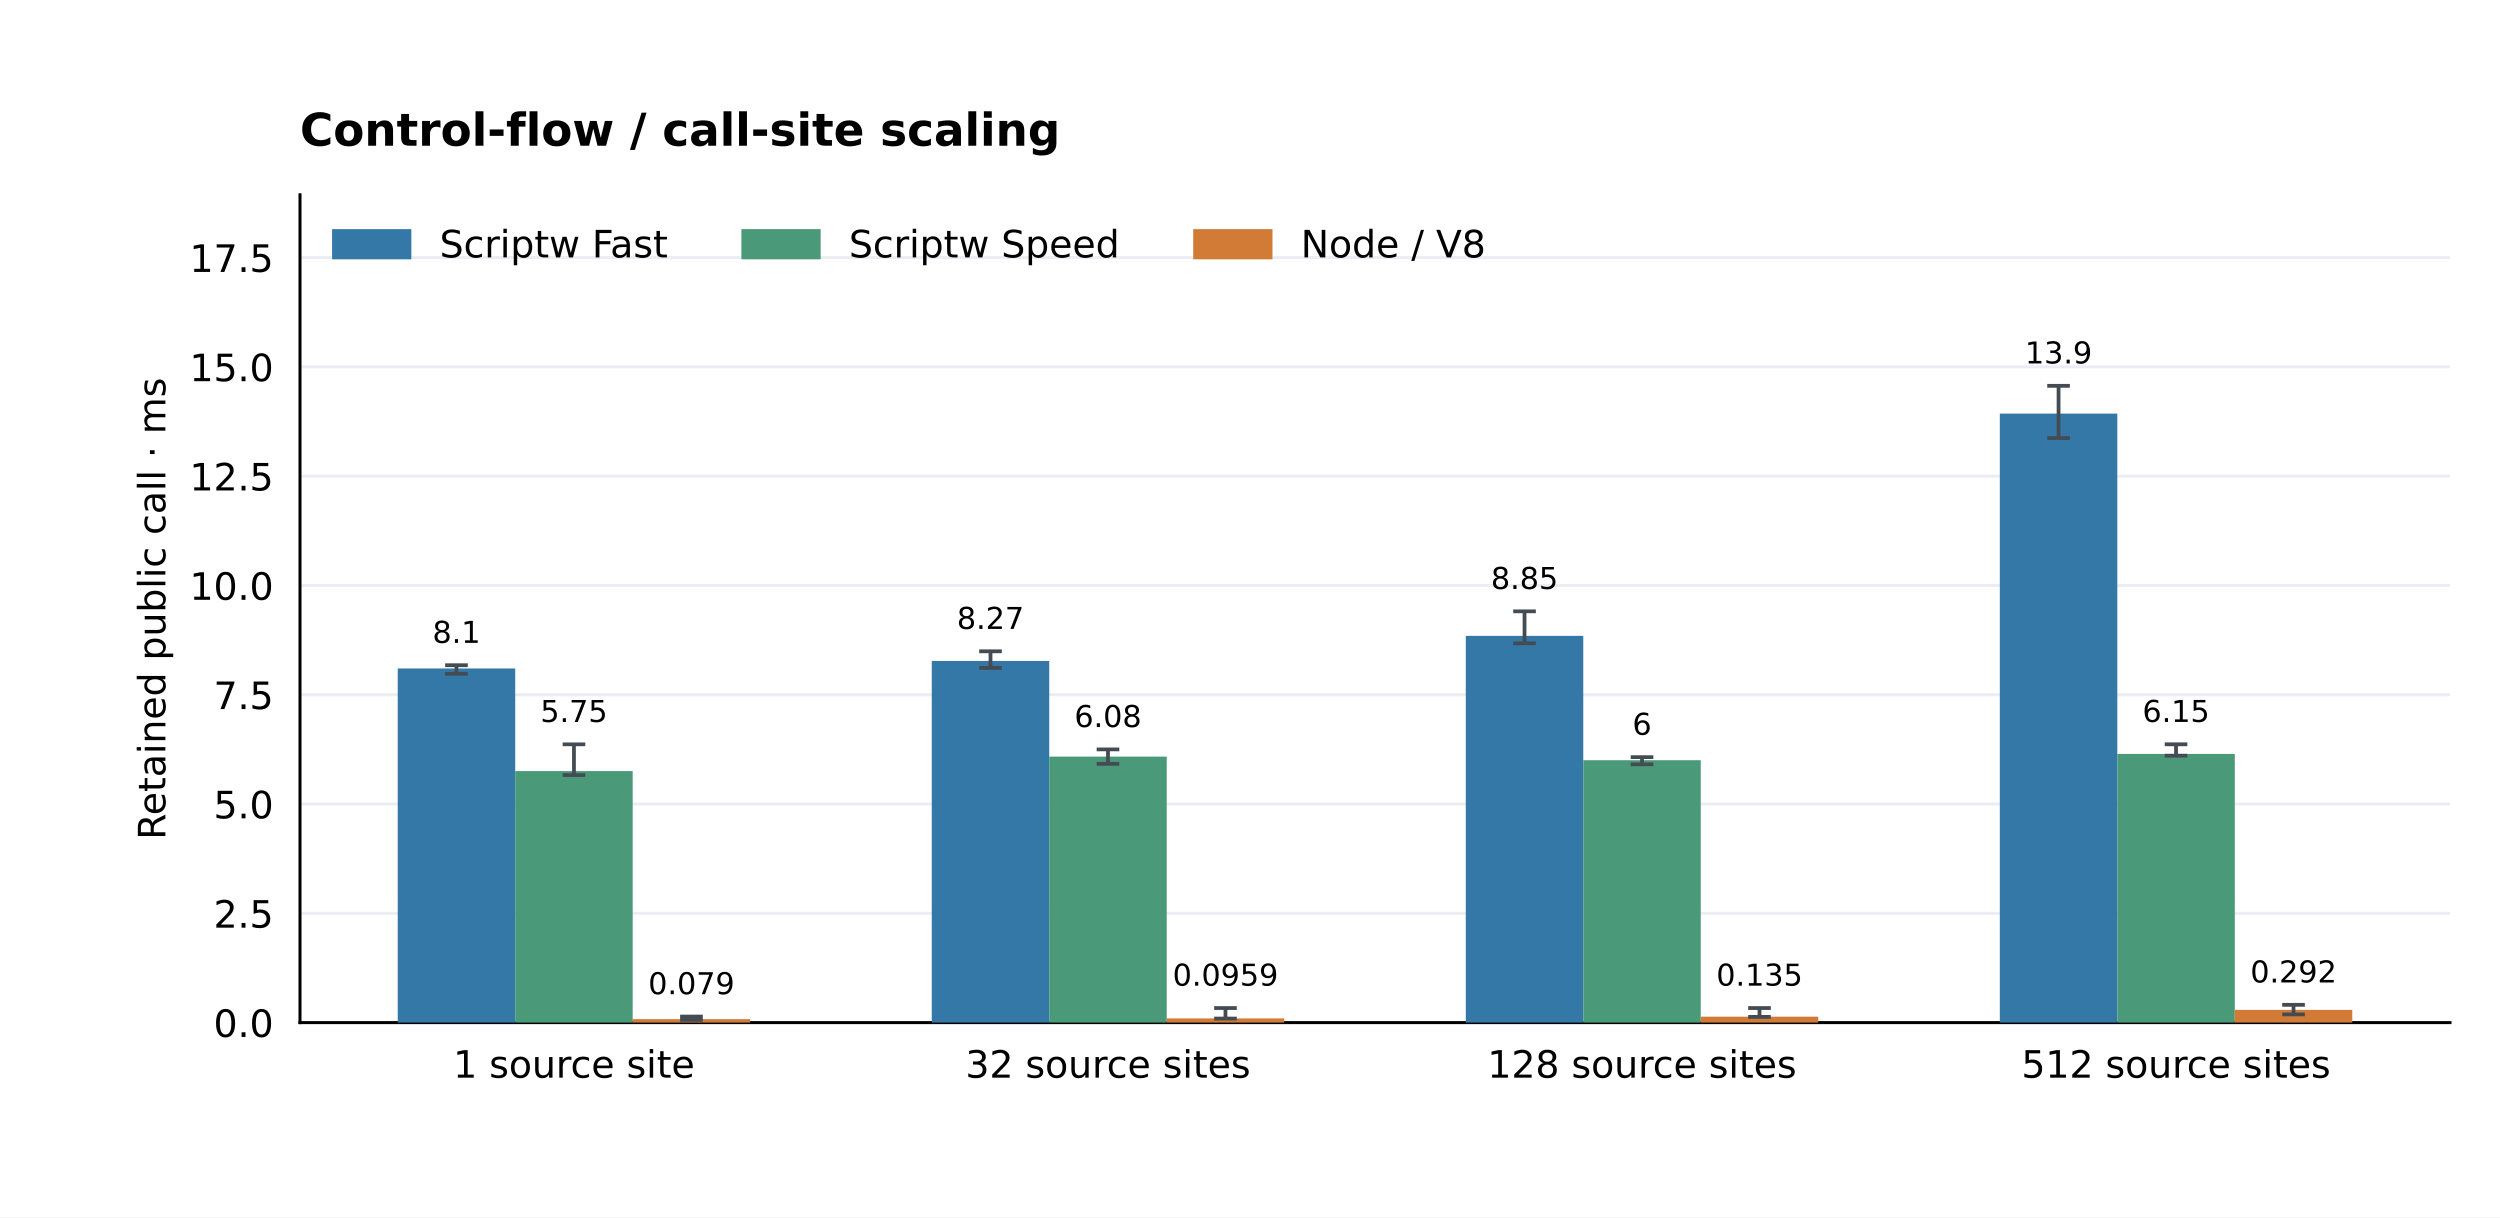
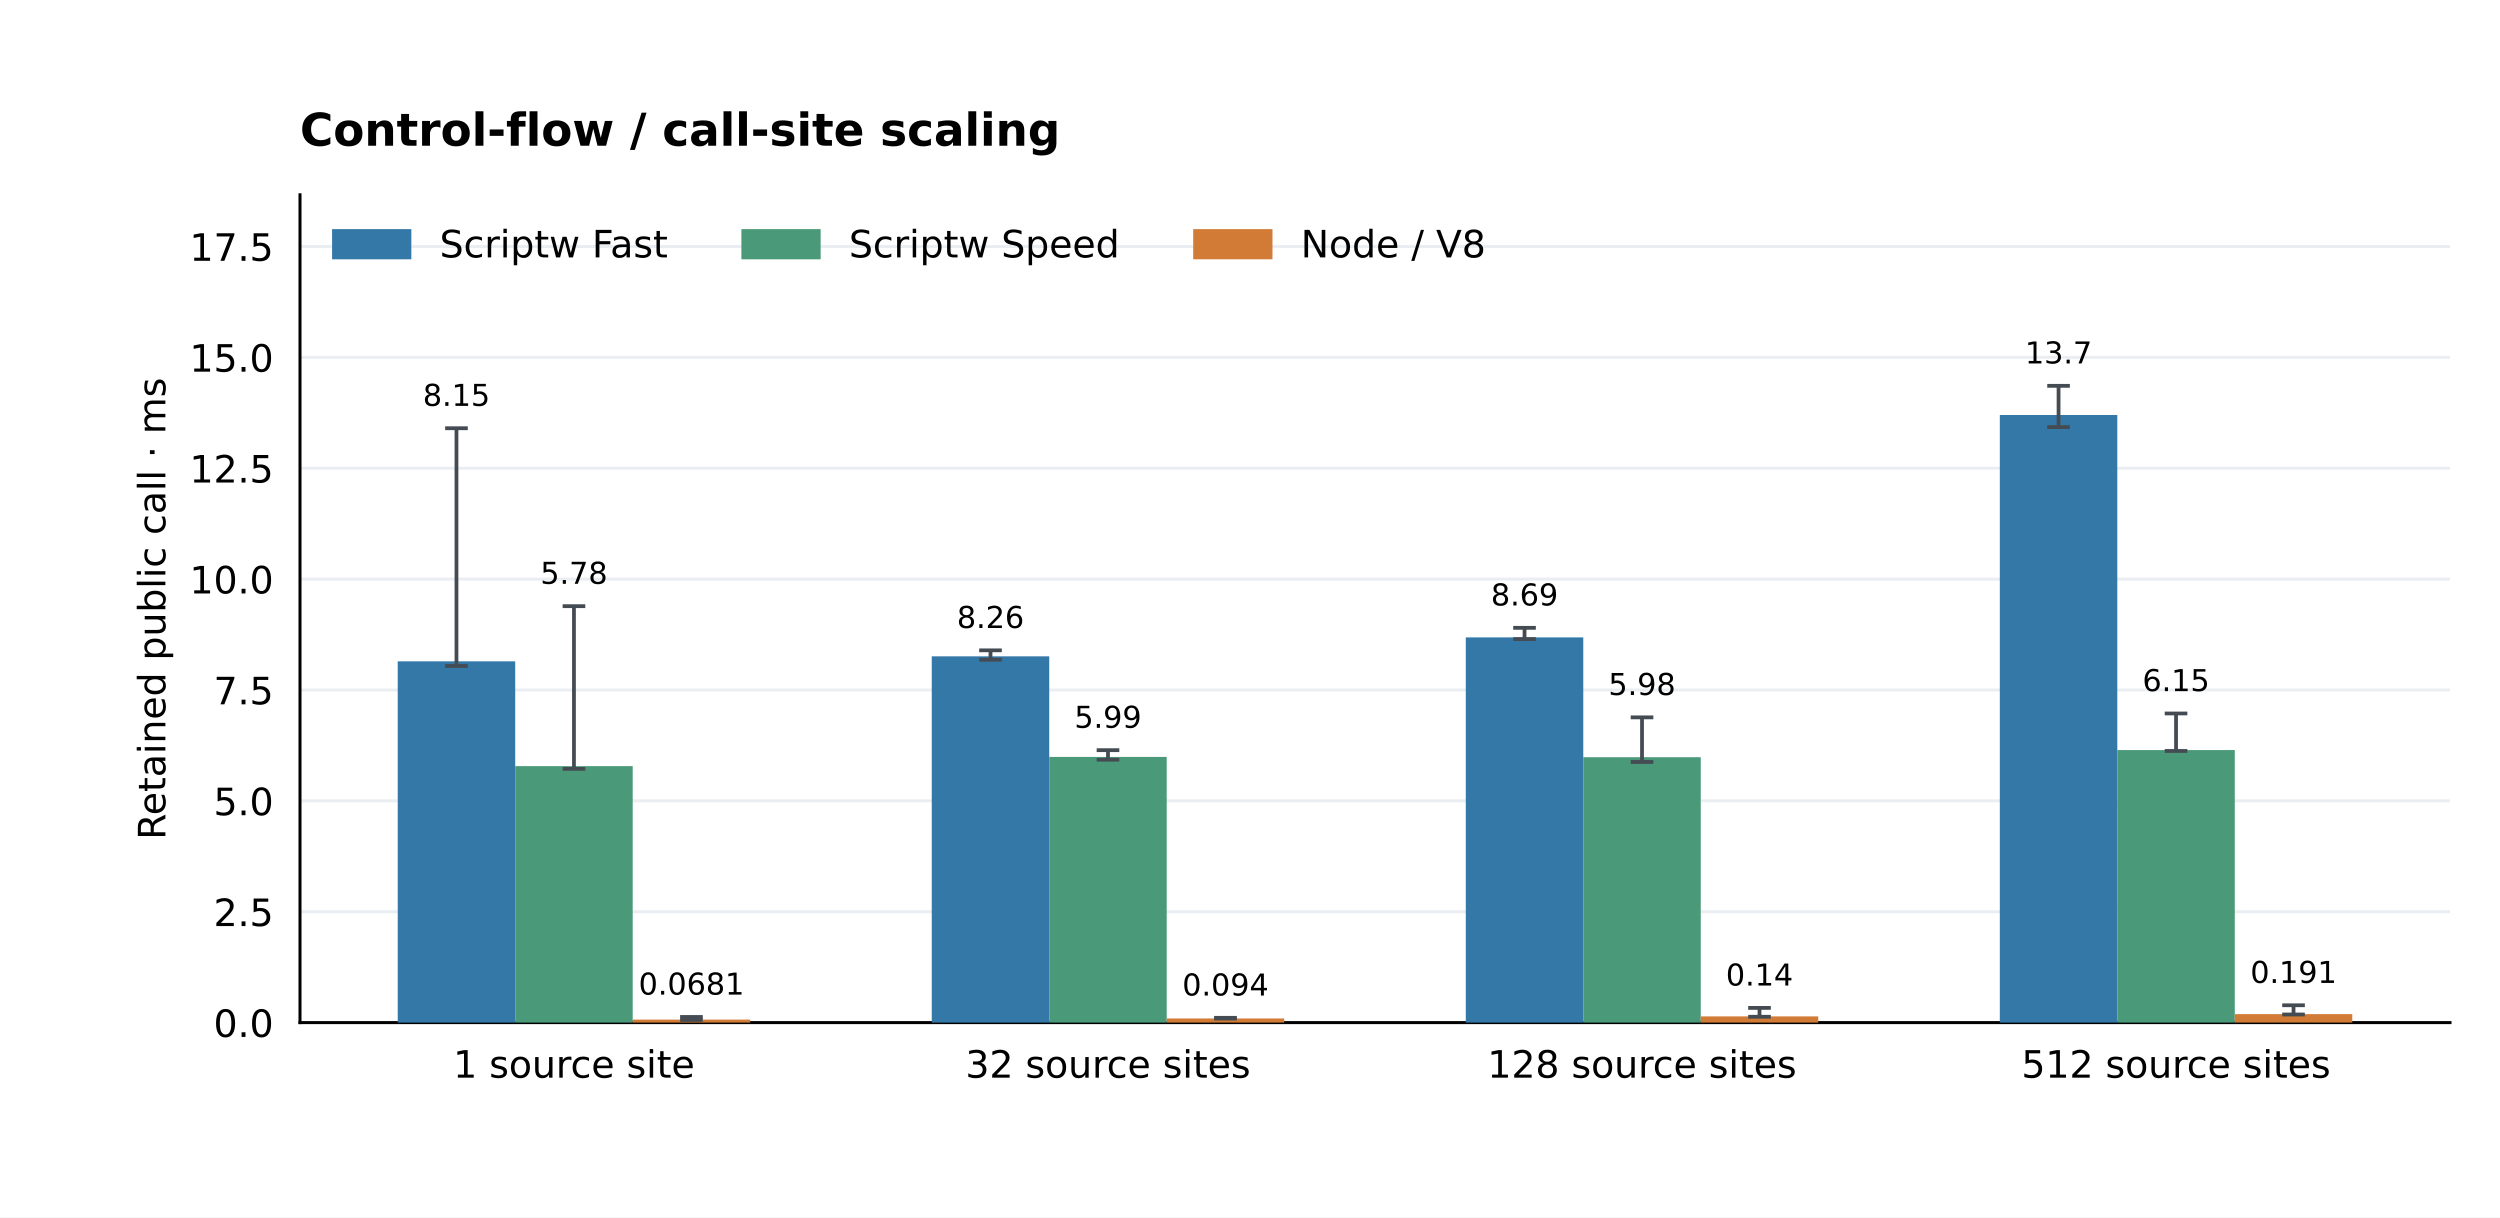
<svg xmlns="http://www.w3.org/2000/svg" xmlns:xlink="http://www.w3.org/1999/xlink" width="662.4pt" height="322.56pt" viewBox="0 0 662.4 322.56" version="1.1">
  <defs>
    <style type="text/css">*{stroke-linejoin: round; stroke-linecap: butt}</style>
  </defs>
  <g id="figure_1">
    <g id="patch_1">
      <path d="M 0 322.56 L 662.4 322.56 L 662.4 0 L 0 0 z " style="fill: #ffffff" />
    </g>
    <g id="axes_1">
      <g id="patch_2">
        <path d="M 79.488 270.95 L 649.152 270.95 L 649.152 51.61 L 79.488 51.61 z " style="fill: #ffffff" />
      </g>
      <g id="matplotlib.axis_1">
        <g id="xtick_1">
          <g id="line2d_1" />
          <g id="text_1">
            <text style="font-size: 10px; font-family: 'DejaVu Sans'; text-anchor: middle" x="152.076" y="285.549" transform="rotate(-0 152.0756 285.5488)">1 source site</text>
          </g>
        </g>
        <g id="xtick_2">
          <g id="line2d_2" />
          <g id="text_2">
            <text style="font-size: 10px; font-family: 'DejaVu Sans'; text-anchor: middle" x="293.572" y="285.549" transform="rotate(-0 293.5719 285.5488)">32 source sites</text>
          </g>
        </g>
        <g id="xtick_3">
          <g id="line2d_3" />
          <g id="text_3">
            <text style="font-size: 10px; font-family: 'DejaVu Sans'; text-anchor: middle" x="435.068" y="285.549" transform="rotate(-0 435.0681 285.5488)">128 source sites</text>
          </g>
        </g>
        <g id="xtick_4">
          <g id="line2d_4" />
          <g id="text_4">
            <text style="font-size: 10px; font-family: 'DejaVu Sans'; text-anchor: middle" x="576.564" y="285.549" transform="rotate(-0 576.5644 285.5488)">512 source sites</text>
          </g>
        </g>
      </g>
      <g id="matplotlib.axis_2">
        <g id="ytick_1">
          <g id="line2d_5">
            <path d="M 79.488 270.95 L 649.152 270.95 " clip-path="url(#p9133a83681)" style="fill: none; stroke: #eaeef2; stroke-width: 0.8; stroke-linecap: square" />
          </g>
          <g id="line2d_6" />
          <g id="text_5">
            <text style="font-size: 10px; font-family: 'DejaVu Sans'; text-anchor: end" x="72.488" y="274.749" transform="rotate(-0 72.488 274.7492)">0.0</text>
          </g>
        </g>
        <g id="ytick_2">
          <g id="line2d_7">
-             <path d="M 79.488 241.992 L 649.152 241.992 " clip-path="url(#p9133a83681)" style="fill: none; stroke: #eaeef2; stroke-width: 0.8; stroke-linecap: square" />
+             <path d="M 79.488 241.573 L 649.152 241.573 " clip-path="url(#p9133a83681)" style="fill: none; stroke: #eaeef2; stroke-width: 0.8; stroke-linecap: square" />
          </g>
          <g id="line2d_8" />
          <g id="text_6">
-             <text style="font-size: 10px; font-family: 'DejaVu Sans'; text-anchor: end" x="72.488" y="245.791" transform="rotate(-0 72.488 245.7911)">2.5</text>
+             <text style="font-size: 10px; font-family: 'DejaVu Sans'; text-anchor: end" x="72.488" y="245.372" transform="rotate(-0 72.488 245.3715)">2.5</text>
          </g>
        </g>
        <g id="ytick_3">
          <g id="line2d_9">
-             <path d="M 79.488 213.034 L 649.152 213.034 " clip-path="url(#p9133a83681)" style="fill: none; stroke: #eaeef2; stroke-width: 0.8; stroke-linecap: square" />
+             <path d="M 79.488 212.195 L 649.152 212.195 " clip-path="url(#p9133a83681)" style="fill: none; stroke: #eaeef2; stroke-width: 0.8; stroke-linecap: square" />
          </g>
          <g id="line2d_10" />
          <g id="text_7">
-             <text style="font-size: 10px; font-family: 'DejaVu Sans'; text-anchor: end" x="72.488" y="216.833" transform="rotate(-0 72.488 216.8329)">5.0</text>
+             <text style="font-size: 10px; font-family: 'DejaVu Sans'; text-anchor: end" x="72.488" y="215.994" transform="rotate(-0 72.488 215.9939)">5.0</text>
          </g>
        </g>
        <g id="ytick_4">
          <g id="line2d_11">
-             <path d="M 79.488 184.076 L 649.152 184.076 " clip-path="url(#p9133a83681)" style="fill: none; stroke: #eaeef2; stroke-width: 0.8; stroke-linecap: square" />
+             <path d="M 79.488 182.817 L 649.152 182.817 " clip-path="url(#p9133a83681)" style="fill: none; stroke: #eaeef2; stroke-width: 0.8; stroke-linecap: square" />
          </g>
          <g id="line2d_12" />
          <g id="text_8">
-             <text style="font-size: 10px; font-family: 'DejaVu Sans'; text-anchor: end" x="72.488" y="187.875" transform="rotate(-0 72.488 187.8748)">7.5</text>
+             <text style="font-size: 10px; font-family: 'DejaVu Sans'; text-anchor: end" x="72.488" y="186.616" transform="rotate(-0 72.488 186.6162)">7.5</text>
          </g>
        </g>
        <g id="ytick_5">
          <g id="line2d_13">
-             <path d="M 79.488 155.118 L 649.152 155.118 " clip-path="url(#p9133a83681)" style="fill: none; stroke: #eaeef2; stroke-width: 0.8; stroke-linecap: square" />
+             <path d="M 79.488 153.44 L 649.152 153.44 " clip-path="url(#p9133a83681)" style="fill: none; stroke: #eaeef2; stroke-width: 0.8; stroke-linecap: square" />
          </g>
          <g id="line2d_14" />
          <g id="text_9">
-             <text style="font-size: 10px; font-family: 'DejaVu Sans'; text-anchor: end" x="72.488" y="158.917" transform="rotate(-0 72.488 158.9166)">10.0</text>
+             <text style="font-size: 10px; font-family: 'DejaVu Sans'; text-anchor: end" x="72.488" y="157.238" transform="rotate(-0 72.488 157.2385)">10.0</text>
          </g>
        </g>
        <g id="ytick_6">
          <g id="line2d_15">
-             <path d="M 79.488 126.16 L 649.152 126.16 " clip-path="url(#p9133a83681)" style="fill: none; stroke: #eaeef2; stroke-width: 0.8; stroke-linecap: square" />
+             <path d="M 79.488 124.062 L 649.152 124.062 " clip-path="url(#p9133a83681)" style="fill: none; stroke: #eaeef2; stroke-width: 0.8; stroke-linecap: square" />
          </g>
          <g id="line2d_16" />
          <g id="text_10">
-             <text style="font-size: 10px; font-family: 'DejaVu Sans'; text-anchor: end" x="72.488" y="129.958" transform="rotate(-0 72.488 129.9585)">12.5</text>
+             <text style="font-size: 10px; font-family: 'DejaVu Sans'; text-anchor: end" x="72.488" y="127.861" transform="rotate(-0 72.488 127.8608)">12.5</text>
          </g>
        </g>
        <g id="ytick_7">
          <g id="line2d_17">
-             <path d="M 79.488 97.202 L 649.152 97.202 " clip-path="url(#p9133a83681)" style="fill: none; stroke: #eaeef2; stroke-width: 0.8; stroke-linecap: square" />
+             <path d="M 79.488 94.684 L 649.152 94.684 " clip-path="url(#p9133a83681)" style="fill: none; stroke: #eaeef2; stroke-width: 0.8; stroke-linecap: square" />
          </g>
          <g id="line2d_18" />
          <g id="text_11">
-             <text style="font-size: 10px; font-family: 'DejaVu Sans'; text-anchor: end" x="72.488" y="101" transform="rotate(-0 72.488 101.0003)">15.0</text>
+             <text style="font-size: 10px; font-family: 'DejaVu Sans'; text-anchor: end" x="72.488" y="98.483" transform="rotate(-0 72.488 98.4831)">15.0</text>
          </g>
        </g>
        <g id="ytick_8">
          <g id="line2d_19">
-             <path d="M 79.488 68.243 L 649.152 68.243 " clip-path="url(#p9133a83681)" style="fill: none; stroke: #eaeef2; stroke-width: 0.8; stroke-linecap: square" />
+             <path d="M 79.488 65.307 L 649.152 65.307 " clip-path="url(#p9133a83681)" style="fill: none; stroke: #eaeef2; stroke-width: 0.8; stroke-linecap: square" />
          </g>
          <g id="line2d_20" />
          <g id="text_12">
-             <text style="font-size: 10px; font-family: 'DejaVu Sans'; text-anchor: end" x="72.488" y="72.042" transform="rotate(-0 72.488 72.0422)">17.5</text>
+             <text style="font-size: 10px; font-family: 'DejaVu Sans'; text-anchor: end" x="72.488" y="69.105" transform="rotate(-0 72.488 69.10541)">17.5</text>
          </g>
        </g>
        <g id="text_13">
          <text style="font-size: 10px; font-family: 'DejaVu Sans'; text-anchor: middle" x="43.82" y="161.28" transform="rotate(-90 43.82003 161.28)">Retained public call · ms</text>
        </g>
      </g>
      <g id="patch_3">
        <path d="M 79.488 270.95 L 79.488 51.61 " style="fill: none; stroke: #000000; stroke-width: 0.8; stroke-linejoin: miter; stroke-linecap: square" />
      </g>
      <g id="patch_4">
        <path d="M 79.488 270.95 L 649.152 270.95 " style="fill: none; stroke: #000000; stroke-width: 0.8; stroke-linejoin: miter; stroke-linecap: square" />
      </g>
      <g id="patch_5">
-         <path d="M 105.382 270.95 L 136.511 270.95 L 136.511 177.122 L 105.382 177.122 z " clip-path="url(#p9133a83681)" style="fill: #3478a8" />
+         <path d="M 105.382 270.95 L 136.511 270.95 L 136.511 175.235 L 105.382 175.235 z " clip-path="url(#p9133a83681)" style="fill: #3478a8" />
      </g>
      <g id="text_14">
-         <text style="font-size: 8px; font-family: 'DejaVu Sans'; text-anchor: middle" x="120.946" y="170.338" transform="rotate(-0 120.9464 170.3379)">8.1</text>
+         <text style="font-size: 8px; font-family: 'DejaVu Sans'; text-anchor: middle" x="120.946" y="107.543" transform="rotate(-0 120.9464 107.5427)">8.15</text>
      </g>
      <g id="patch_6">
-         <path d="M 246.878 270.95 L 278.007 270.95 L 278.007 175.122 L 246.878 175.122 z " clip-path="url(#p9133a83681)" style="fill: #3478a8" />
+         <path d="M 246.878 270.95 L 278.007 270.95 L 278.007 173.898 L 246.878 173.898 z " clip-path="url(#p9133a83681)" style="fill: #3478a8" />
      </g>
      <g id="text_15">
-         <text style="font-size: 8px; font-family: 'DejaVu Sans'; text-anchor: middle" x="262.443" y="166.644" transform="rotate(-0 262.4427 166.6435)">8.27</text>
+         <text style="font-size: 8px; font-family: 'DejaVu Sans'; text-anchor: middle" x="262.443" y="166.393" transform="rotate(-0 262.4427 166.3932)">8.26</text>
      </g>
      <g id="patch_7">
-         <path d="M 388.374 270.95 L 419.504 270.95 L 419.504 168.487 L 388.374 168.487 z " clip-path="url(#p9133a83681)" style="fill: #3478a8" />
+         <path d="M 388.374 270.95 L 419.504 270.95 L 419.504 168.881 L 388.374 168.881 z " clip-path="url(#p9133a83681)" style="fill: #3478a8" />
      </g>
      <g id="text_16">
-         <text style="font-size: 8px; font-family: 'DejaVu Sans'; text-anchor: middle" x="403.939" y="156.06" transform="rotate(-0 403.939 156.06)">8.85</text>
+         <text style="font-size: 8px; font-family: 'DejaVu Sans'; text-anchor: middle" x="403.939" y="160.425" transform="rotate(-0 403.939 160.4249)">8.69</text>
      </g>
      <g id="patch_8">
-         <path d="M 529.871 270.95 L 561 270.95 L 561 109.594 L 529.871 109.594 z " clip-path="url(#p9133a83681)" style="fill: #3478a8" />
+         <path d="M 529.871 270.95 L 561 270.95 L 561 109.967 L 529.871 109.967 z " clip-path="url(#p9133a83681)" style="fill: #3478a8" />
      </g>
      <g id="text_17">
-         <text style="font-size: 8px; font-family: 'DejaVu Sans'; text-anchor: middle" x="545.435" y="96.305" transform="rotate(-0 545.4352 96.30483)">13.9</text>
+         <text style="font-size: 8px; font-family: 'DejaVu Sans'; text-anchor: middle" x="545.435" y="96.305" transform="rotate(-0 545.4352 96.30483)">13.7</text>
      </g>
      <g id="patch_9">
-         <path d="M 136.511 270.95 L 167.64 270.95 L 167.64 204.301 L 136.511 204.301 z " clip-path="url(#p9133a83681)" style="fill: #4a9a79" />
+         <path d="M 136.511 270.95 L 167.64 270.95 L 167.64 202.992 L 136.511 202.992 z " clip-path="url(#p9133a83681)" style="fill: #4a9a79" />
      </g>
      <g id="text_18">
-         <text style="font-size: 8px; font-family: 'DejaVu Sans'; text-anchor: middle" x="152.076" y="191.295" transform="rotate(-0 152.0756 191.2949)">5.75</text>
+         <text style="font-size: 8px; font-family: 'DejaVu Sans'; text-anchor: middle" x="152.076" y="154.692" transform="rotate(-0 152.0756 154.6918)">5.78</text>
      </g>
      <g id="patch_10">
-         <path d="M 278.007 270.95 L 309.136 270.95 L 309.136 200.473 L 278.007 200.473 z " clip-path="url(#p9133a83681)" style="fill: #4a9a79" />
+         <path d="M 278.007 270.95 L 309.136 270.95 L 309.136 200.553 L 278.007 200.553 z " clip-path="url(#p9133a83681)" style="fill: #4a9a79" />
      </g>
      <g id="text_19">
-         <text style="font-size: 8px; font-family: 'DejaVu Sans'; text-anchor: middle" x="293.572" y="192.642" transform="rotate(-0 293.5719 192.6423)">6.08</text>
+         <text style="font-size: 8px; font-family: 'DejaVu Sans'; text-anchor: middle" x="293.572" y="192.841" transform="rotate(-0 293.5719 192.8413)">5.99</text>
      </g>
      <g id="patch_11">
-         <path d="M 419.504 270.95 L 450.633 270.95 L 450.633 201.414 L 419.504 201.414 z " clip-path="url(#p9133a83681)" style="fill: #4a9a79" />
+         <path d="M 419.504 270.95 L 450.633 270.95 L 450.633 200.62 L 419.504 200.62 z " clip-path="url(#p9133a83681)" style="fill: #4a9a79" />
      </g>
      <g id="text_20">
-         <text style="font-size: 8px; font-family: 'DejaVu Sans'; text-anchor: middle" x="435.068" y="194.69" transform="rotate(-0 435.0681 194.6901)">6</text>
+         <text style="font-size: 8px; font-family: 'DejaVu Sans'; text-anchor: middle" x="435.068" y="184.151" transform="rotate(-0 435.0681 184.1513)">5.98</text>
      </g>
      <g id="patch_12">
-         <path d="M 561 270.95 L 592.129 270.95 L 592.129 199.762 L 561 199.762 z " clip-path="url(#p9133a83681)" style="fill: #4a9a79" />
+         <path d="M 561 270.95 L 592.129 270.95 L 592.129 198.739 L 561 198.739 z " clip-path="url(#p9133a83681)" style="fill: #4a9a79" />
      </g>
      <g id="text_21">
-         <text style="font-size: 8px; font-family: 'DejaVu Sans'; text-anchor: middle" x="576.564" y="191.284" transform="rotate(-0 576.5644 191.2839)">6.15</text>
+         <text style="font-size: 8px; font-family: 'DejaVu Sans'; text-anchor: middle" x="576.564" y="183.118" transform="rotate(-0 576.5644 183.1185)">6.15</text>
      </g>
      <g id="patch_13">
-         <path d="M 167.64 270.95 L 198.769 270.95 L 198.769 270.035 L 167.64 270.035 z " clip-path="url(#p9133a83681)" style="fill: #d17b36" />
+         <path d="M 167.64 270.95 L 198.769 270.95 L 198.769 270.15 L 167.64 270.15 z " clip-path="url(#p9133a83681)" style="fill: #d17b36" />
      </g>
      <g id="text_22">
-         <text style="font-size: 8px; font-family: 'DejaVu Sans'; text-anchor: middle" x="183.205" y="263.428" transform="rotate(-0 183.2048 263.4281)">0.079</text>
+         <text style="font-size: 8px; font-family: 'DejaVu Sans'; text-anchor: middle" x="183.205" y="263.537" transform="rotate(-0 183.2048 263.5369)">0.0681</text>
      </g>
      <g id="patch_14">
-         <path d="M 309.136 270.95 L 340.266 270.95 L 340.266 269.84 L 309.136 269.84 z " clip-path="url(#p9133a83681)" style="fill: #d17b36" />
+         <path d="M 309.136 270.95 L 340.266 270.95 L 340.266 269.846 L 309.136 269.846 z " clip-path="url(#p9133a83681)" style="fill: #d17b36" />
      </g>
      <g id="text_23">
-         <text style="font-size: 8px; font-family: 'DejaVu Sans'; text-anchor: middle" x="324.701" y="261.164" transform="rotate(-0 324.701 261.164)">0.0959</text>
+         <text style="font-size: 8px; font-family: 'DejaVu Sans'; text-anchor: middle" x="324.701" y="263.769" transform="rotate(-0 324.701 263.7685)">0.094</text>
      </g>
      <g id="patch_15">
-         <path d="M 450.633 270.95 L 481.762 270.95 L 481.762 269.381 L 450.633 269.381 z " clip-path="url(#p9133a83681)" style="fill: #d17b36" />
+         <path d="M 450.633 270.95 L 481.762 270.95 L 481.762 269.31 L 450.633 269.31 z " clip-path="url(#p9133a83681)" style="fill: #d17b36" />
      </g>
      <g id="text_24">
-         <text style="font-size: 8px; font-family: 'DejaVu Sans'; text-anchor: middle" x="466.197" y="261.162" transform="rotate(-0 466.1973 261.1624)">0.135</text>
+         <text style="font-size: 8px; font-family: 'DejaVu Sans'; text-anchor: middle" x="466.197" y="261.134" transform="rotate(-0 466.1973 261.1339)">0.14</text>
      </g>
      <g id="patch_16">
-         <path d="M 592.129 270.95 L 623.258 270.95 L 623.258 267.57 L 592.129 267.57 z " clip-path="url(#p9133a83681)" style="fill: #d17b36" />
+         <path d="M 592.129 270.95 L 623.258 270.95 L 623.258 268.7 L 592.129 268.7 z " clip-path="url(#p9133a83681)" style="fill: #d17b36" />
      </g>
      <g id="text_25">
-         <text style="font-size: 8px; font-family: 'DejaVu Sans'; text-anchor: middle" x="607.694" y="260.314" transform="rotate(-0 607.6936 260.3143)">0.292</text>
+         <text style="font-size: 8px; font-family: 'DejaVu Sans'; text-anchor: middle" x="607.694" y="260.433" transform="rotate(-0 607.6936 260.4331)">0.191</text>
      </g>
      <g id="text_26">
        <text style="font-weight: 700; font-size: 12px; font-family: 'DejaVu Sans'; text-anchor: start" x="79.488" y="38.61" transform="rotate(-0 79.488 38.6096)">Control-flow / call-site scaling</text>
      </g>
      <g id="LineCollection_1">
-         <path d="M 120.946 178.53 L 120.946 176.26 " clip-path="url(#p9133a83681)" style="fill: none; stroke: #444b52" />
+         <path d="M 120.946 176.457 L 120.946 113.465 " clip-path="url(#p9133a83681)" style="fill: none; stroke: #444b52" />
      </g>
      <g id="line2d_21">
        <defs>
          <path id="m7a061bc9fe" d="M 3 0 L -3 -0 " style="stroke: #444b52" />
        </defs>
        <g clip-path="url(#p9133a83681)">
-           <use xlink:href="#m7a061bc9fe" x="120.946" y="178.53" style="fill: #1f77b4; stroke: #444b52" />
+           <use xlink:href="#m7a061bc9fe" x="120.946" y="176.457" style="fill: #1f77b4; stroke: #444b52" />
        </g>
      </g>
      <g id="line2d_22">
        <g clip-path="url(#p9133a83681)">
-           <use xlink:href="#m7a061bc9fe" x="120.946" y="176.26" style="fill: #1f77b4; stroke: #444b52" />
+           <use xlink:href="#m7a061bc9fe" x="120.946" y="113.465" style="fill: #1f77b4; stroke: #444b52" />
        </g>
      </g>
      <g id="LineCollection_2">
-         <path d="M 262.443 176.963 L 262.443 172.565 " clip-path="url(#p9133a83681)" style="fill: none; stroke: #444b52" />
+         <path d="M 262.443 174.797 L 262.443 172.315 " clip-path="url(#p9133a83681)" style="fill: none; stroke: #444b52" />
      </g>
      <g id="line2d_23">
        <g clip-path="url(#p9133a83681)">
-           <use xlink:href="#m7a061bc9fe" x="262.443" y="176.963" style="fill: #1f77b4; stroke: #444b52" />
+           <use xlink:href="#m7a061bc9fe" x="262.443" y="174.797" style="fill: #1f77b4; stroke: #444b52" />
        </g>
      </g>
      <g id="line2d_24">
        <g clip-path="url(#p9133a83681)">
-           <use xlink:href="#m7a061bc9fe" x="262.443" y="172.565" style="fill: #1f77b4; stroke: #444b52" />
+           <use xlink:href="#m7a061bc9fe" x="262.443" y="172.315" style="fill: #1f77b4; stroke: #444b52" />
        </g>
      </g>
      <g id="LineCollection_3">
-         <path d="M 403.939 170.458 L 403.939 161.982 " clip-path="url(#p9133a83681)" style="fill: none; stroke: #444b52" />
+         <path d="M 403.939 169.336 L 403.939 166.347 " clip-path="url(#p9133a83681)" style="fill: none; stroke: #444b52" />
      </g>
      <g id="line2d_25">
        <g clip-path="url(#p9133a83681)">
-           <use xlink:href="#m7a061bc9fe" x="403.939" y="170.458" style="fill: #1f77b4; stroke: #444b52" />
+           <use xlink:href="#m7a061bc9fe" x="403.939" y="169.336" style="fill: #1f77b4; stroke: #444b52" />
        </g>
      </g>
      <g id="line2d_26">
        <g clip-path="url(#p9133a83681)">
-           <use xlink:href="#m7a061bc9fe" x="403.939" y="161.982" style="fill: #1f77b4; stroke: #444b52" />
+           <use xlink:href="#m7a061bc9fe" x="403.939" y="166.347" style="fill: #1f77b4; stroke: #444b52" />
        </g>
      </g>
      <g id="LineCollection_4">
-         <path d="M 545.435 116.071 L 545.435 102.227 " clip-path="url(#p9133a83681)" style="fill: none; stroke: #444b52" />
+         <path d="M 545.435 113.169 L 545.435 102.227 " clip-path="url(#p9133a83681)" style="fill: none; stroke: #444b52" />
      </g>
      <g id="line2d_27">
        <g clip-path="url(#p9133a83681)">
-           <use xlink:href="#m7a061bc9fe" x="545.435" y="116.071" style="fill: #1f77b4; stroke: #444b52" />
+           <use xlink:href="#m7a061bc9fe" x="545.435" y="113.169" style="fill: #1f77b4; stroke: #444b52" />
        </g>
      </g>
      <g id="line2d_28">
        <g clip-path="url(#p9133a83681)">
          <use xlink:href="#m7a061bc9fe" x="545.435" y="102.227" style="fill: #1f77b4; stroke: #444b52" />
        </g>
      </g>
      <g id="LineCollection_5">
-         <path d="M 152.076 205.365 L 152.076 197.217 " clip-path="url(#p9133a83681)" style="fill: none; stroke: #444b52" />
+         <path d="M 152.076 203.717 L 152.076 160.614 " clip-path="url(#p9133a83681)" style="fill: none; stroke: #444b52" />
      </g>
      <g id="line2d_29">
        <g clip-path="url(#p9133a83681)">
-           <use xlink:href="#m7a061bc9fe" x="152.076" y="205.365" style="fill: #1f77b4; stroke: #444b52" />
+           <use xlink:href="#m7a061bc9fe" x="152.076" y="203.717" style="fill: #1f77b4; stroke: #444b52" />
        </g>
      </g>
      <g id="line2d_30">
        <g clip-path="url(#p9133a83681)">
-           <use xlink:href="#m7a061bc9fe" x="152.076" y="197.217" style="fill: #1f77b4; stroke: #444b52" />
+           <use xlink:href="#m7a061bc9fe" x="152.076" y="160.614" style="fill: #1f77b4; stroke: #444b52" />
        </g>
      </g>
      <g id="LineCollection_6">
-         <path d="M 293.572 202.389 L 293.572 198.564 " clip-path="url(#p9133a83681)" style="fill: none; stroke: #444b52" />
+         <path d="M 293.572 201.3 L 293.572 198.763 " clip-path="url(#p9133a83681)" style="fill: none; stroke: #444b52" />
      </g>
      <g id="line2d_31">
        <g clip-path="url(#p9133a83681)">
-           <use xlink:href="#m7a061bc9fe" x="293.572" y="202.389" style="fill: #1f77b4; stroke: #444b52" />
+           <use xlink:href="#m7a061bc9fe" x="293.572" y="201.3" style="fill: #1f77b4; stroke: #444b52" />
        </g>
      </g>
      <g id="line2d_32">
        <g clip-path="url(#p9133a83681)">
-           <use xlink:href="#m7a061bc9fe" x="293.572" y="198.564" style="fill: #1f77b4; stroke: #444b52" />
+           <use xlink:href="#m7a061bc9fe" x="293.572" y="198.763" style="fill: #1f77b4; stroke: #444b52" />
        </g>
      </g>
      <g id="LineCollection_7">
-         <path d="M 435.068 202.52 L 435.068 200.612 " clip-path="url(#p9133a83681)" style="fill: none; stroke: #444b52" />
+         <path d="M 435.068 201.886 L 435.068 190.073 " clip-path="url(#p9133a83681)" style="fill: none; stroke: #444b52" />
      </g>
      <g id="line2d_33">
        <g clip-path="url(#p9133a83681)">
-           <use xlink:href="#m7a061bc9fe" x="435.068" y="202.52" style="fill: #1f77b4; stroke: #444b52" />
+           <use xlink:href="#m7a061bc9fe" x="435.068" y="201.886" style="fill: #1f77b4; stroke: #444b52" />
        </g>
      </g>
      <g id="line2d_34">
        <g clip-path="url(#p9133a83681)">
-           <use xlink:href="#m7a061bc9fe" x="435.068" y="200.612" style="fill: #1f77b4; stroke: #444b52" />
+           <use xlink:href="#m7a061bc9fe" x="435.068" y="190.073" style="fill: #1f77b4; stroke: #444b52" />
        </g>
      </g>
      <g id="LineCollection_8">
-         <path d="M 576.564 200.228 L 576.564 197.206 " clip-path="url(#p9133a83681)" style="fill: none; stroke: #444b52" />
+         <path d="M 576.564 198.98 L 576.564 189.04 " clip-path="url(#p9133a83681)" style="fill: none; stroke: #444b52" />
      </g>
      <g id="line2d_35">
        <g clip-path="url(#p9133a83681)">
-           <use xlink:href="#m7a061bc9fe" x="576.564" y="200.228" style="fill: #1f77b4; stroke: #444b52" />
+           <use xlink:href="#m7a061bc9fe" x="576.564" y="198.98" style="fill: #1f77b4; stroke: #444b52" />
        </g>
      </g>
      <g id="line2d_36">
        <g clip-path="url(#p9133a83681)">
-           <use xlink:href="#m7a061bc9fe" x="576.564" y="197.206" style="fill: #1f77b4; stroke: #444b52" />
+           <use xlink:href="#m7a061bc9fe" x="576.564" y="189.04" style="fill: #1f77b4; stroke: #444b52" />
        </g>
      </g>
      <g id="LineCollection_9">
-         <path d="M 183.205 270.237 L 183.205 269.35 " clip-path="url(#p9133a83681)" style="fill: none; stroke: #444b52" />
+         <path d="M 183.205 270.253 L 183.205 269.459 " clip-path="url(#p9133a83681)" style="fill: none; stroke: #444b52" />
      </g>
      <g id="line2d_37">
        <g clip-path="url(#p9133a83681)">
-           <use xlink:href="#m7a061bc9fe" x="183.205" y="270.237" style="fill: #1f77b4; stroke: #444b52" />
+           <use xlink:href="#m7a061bc9fe" x="183.205" y="270.253" style="fill: #1f77b4; stroke: #444b52" />
        </g>
      </g>
      <g id="line2d_38">
        <g clip-path="url(#p9133a83681)">
-           <use xlink:href="#m7a061bc9fe" x="183.205" y="269.35" style="fill: #1f77b4; stroke: #444b52" />
+           <use xlink:href="#m7a061bc9fe" x="183.205" y="269.459" style="fill: #1f77b4; stroke: #444b52" />
        </g>
      </g>
      <g id="LineCollection_10">
-         <path d="M 324.701 269.878 L 324.701 267.086 " clip-path="url(#p9133a83681)" style="fill: none; stroke: #444b52" />
+         <path d="M 324.701 269.888 L 324.701 269.69 " clip-path="url(#p9133a83681)" style="fill: none; stroke: #444b52" />
      </g>
      <g id="line2d_39">
        <g clip-path="url(#p9133a83681)">
-           <use xlink:href="#m7a061bc9fe" x="324.701" y="269.878" style="fill: #1f77b4; stroke: #444b52" />
+           <use xlink:href="#m7a061bc9fe" x="324.701" y="269.888" style="fill: #1f77b4; stroke: #444b52" />
        </g>
      </g>
      <g id="line2d_40">
        <g clip-path="url(#p9133a83681)">
-           <use xlink:href="#m7a061bc9fe" x="324.701" y="267.086" style="fill: #1f77b4; stroke: #444b52" />
+           <use xlink:href="#m7a061bc9fe" x="324.701" y="269.69" style="fill: #1f77b4; stroke: #444b52" />
        </g>
      </g>
      <g id="LineCollection_11">
-         <path d="M 466.197 269.438 L 466.197 267.084 " clip-path="url(#p9133a83681)" style="fill: none; stroke: #444b52" />
+         <path d="M 466.197 269.407 L 466.197 267.056 " clip-path="url(#p9133a83681)" style="fill: none; stroke: #444b52" />
      </g>
      <g id="line2d_41">
        <g clip-path="url(#p9133a83681)">
-           <use xlink:href="#m7a061bc9fe" x="466.197" y="269.438" style="fill: #1f77b4; stroke: #444b52" />
+           <use xlink:href="#m7a061bc9fe" x="466.197" y="269.407" style="fill: #1f77b4; stroke: #444b52" />
        </g>
      </g>
      <g id="line2d_42">
        <g clip-path="url(#p9133a83681)">
-           <use xlink:href="#m7a061bc9fe" x="466.197" y="267.084" style="fill: #1f77b4; stroke: #444b52" />
+           <use xlink:href="#m7a061bc9fe" x="466.197" y="267.056" style="fill: #1f77b4; stroke: #444b52" />
        </g>
      </g>
      <g id="LineCollection_12">
-         <path d="M 607.694 268.772 L 607.694 266.236 " clip-path="url(#p9133a83681)" style="fill: none; stroke: #444b52" />
+         <path d="M 607.694 268.807 L 607.694 266.355 " clip-path="url(#p9133a83681)" style="fill: none; stroke: #444b52" />
      </g>
      <g id="line2d_43">
        <g clip-path="url(#p9133a83681)">
-           <use xlink:href="#m7a061bc9fe" x="607.694" y="268.772" style="fill: #1f77b4; stroke: #444b52" />
+           <use xlink:href="#m7a061bc9fe" x="607.694" y="268.807" style="fill: #1f77b4; stroke: #444b52" />
        </g>
      </g>
      <g id="line2d_44">
        <g clip-path="url(#p9133a83681)">
-           <use xlink:href="#m7a061bc9fe" x="607.694" y="266.236" style="fill: #1f77b4; stroke: #444b52" />
+           <use xlink:href="#m7a061bc9fe" x="607.694" y="266.355" style="fill: #1f77b4; stroke: #444b52" />
        </g>
      </g>
      <g id="legend_1">
        <g id="patch_17">
          <path d="M 88.488 68.208 L 108.488 68.208 L 108.488 61.208 L 88.488 61.208 z " style="fill: #3478a8; stroke: #3478a8; stroke-linejoin: miter" />
        </g>
        <g id="text_27">
          <text style="font-size: 10px; font-family: 'DejaVu Sans'; text-anchor: start" x="116.488" y="68.208" transform="rotate(-0 116.488 68.20804)">Scriptw Fast</text>
        </g>
        <g id="patch_18">
          <path d="M 196.941 68.208 L 216.941 68.208 L 216.941 61.208 L 196.941 61.208 z " style="fill: #4a9a79; stroke: #4a9a79; stroke-linejoin: miter" />
        </g>
        <g id="text_28">
          <text style="font-size: 10px; font-family: 'DejaVu Sans'; text-anchor: start" x="224.941" y="68.208" transform="rotate(-0 224.9411 68.20804)">Scriptw Speed</text>
        </g>
        <g id="patch_19">
          <path d="M 316.654 68.208 L 336.654 68.208 L 336.654 61.208 L 316.654 61.208 z " style="fill: #d17b36; stroke: #d17b36; stroke-linejoin: miter" />
        </g>
        <g id="text_29">
          <text style="font-size: 10px; font-family: 'DejaVu Sans'; text-anchor: start" x="344.654" y="68.208" transform="rotate(-0 344.6536 68.20804)">Node / V8</text>
        </g>
      </g>
    </g>
  </g>
  <defs>
    <clipPath id="p9133a83681">
      <rect x="79.488" y="51.61" width="569.664" height="219.341" />
    </clipPath>
  </defs>
</svg>
